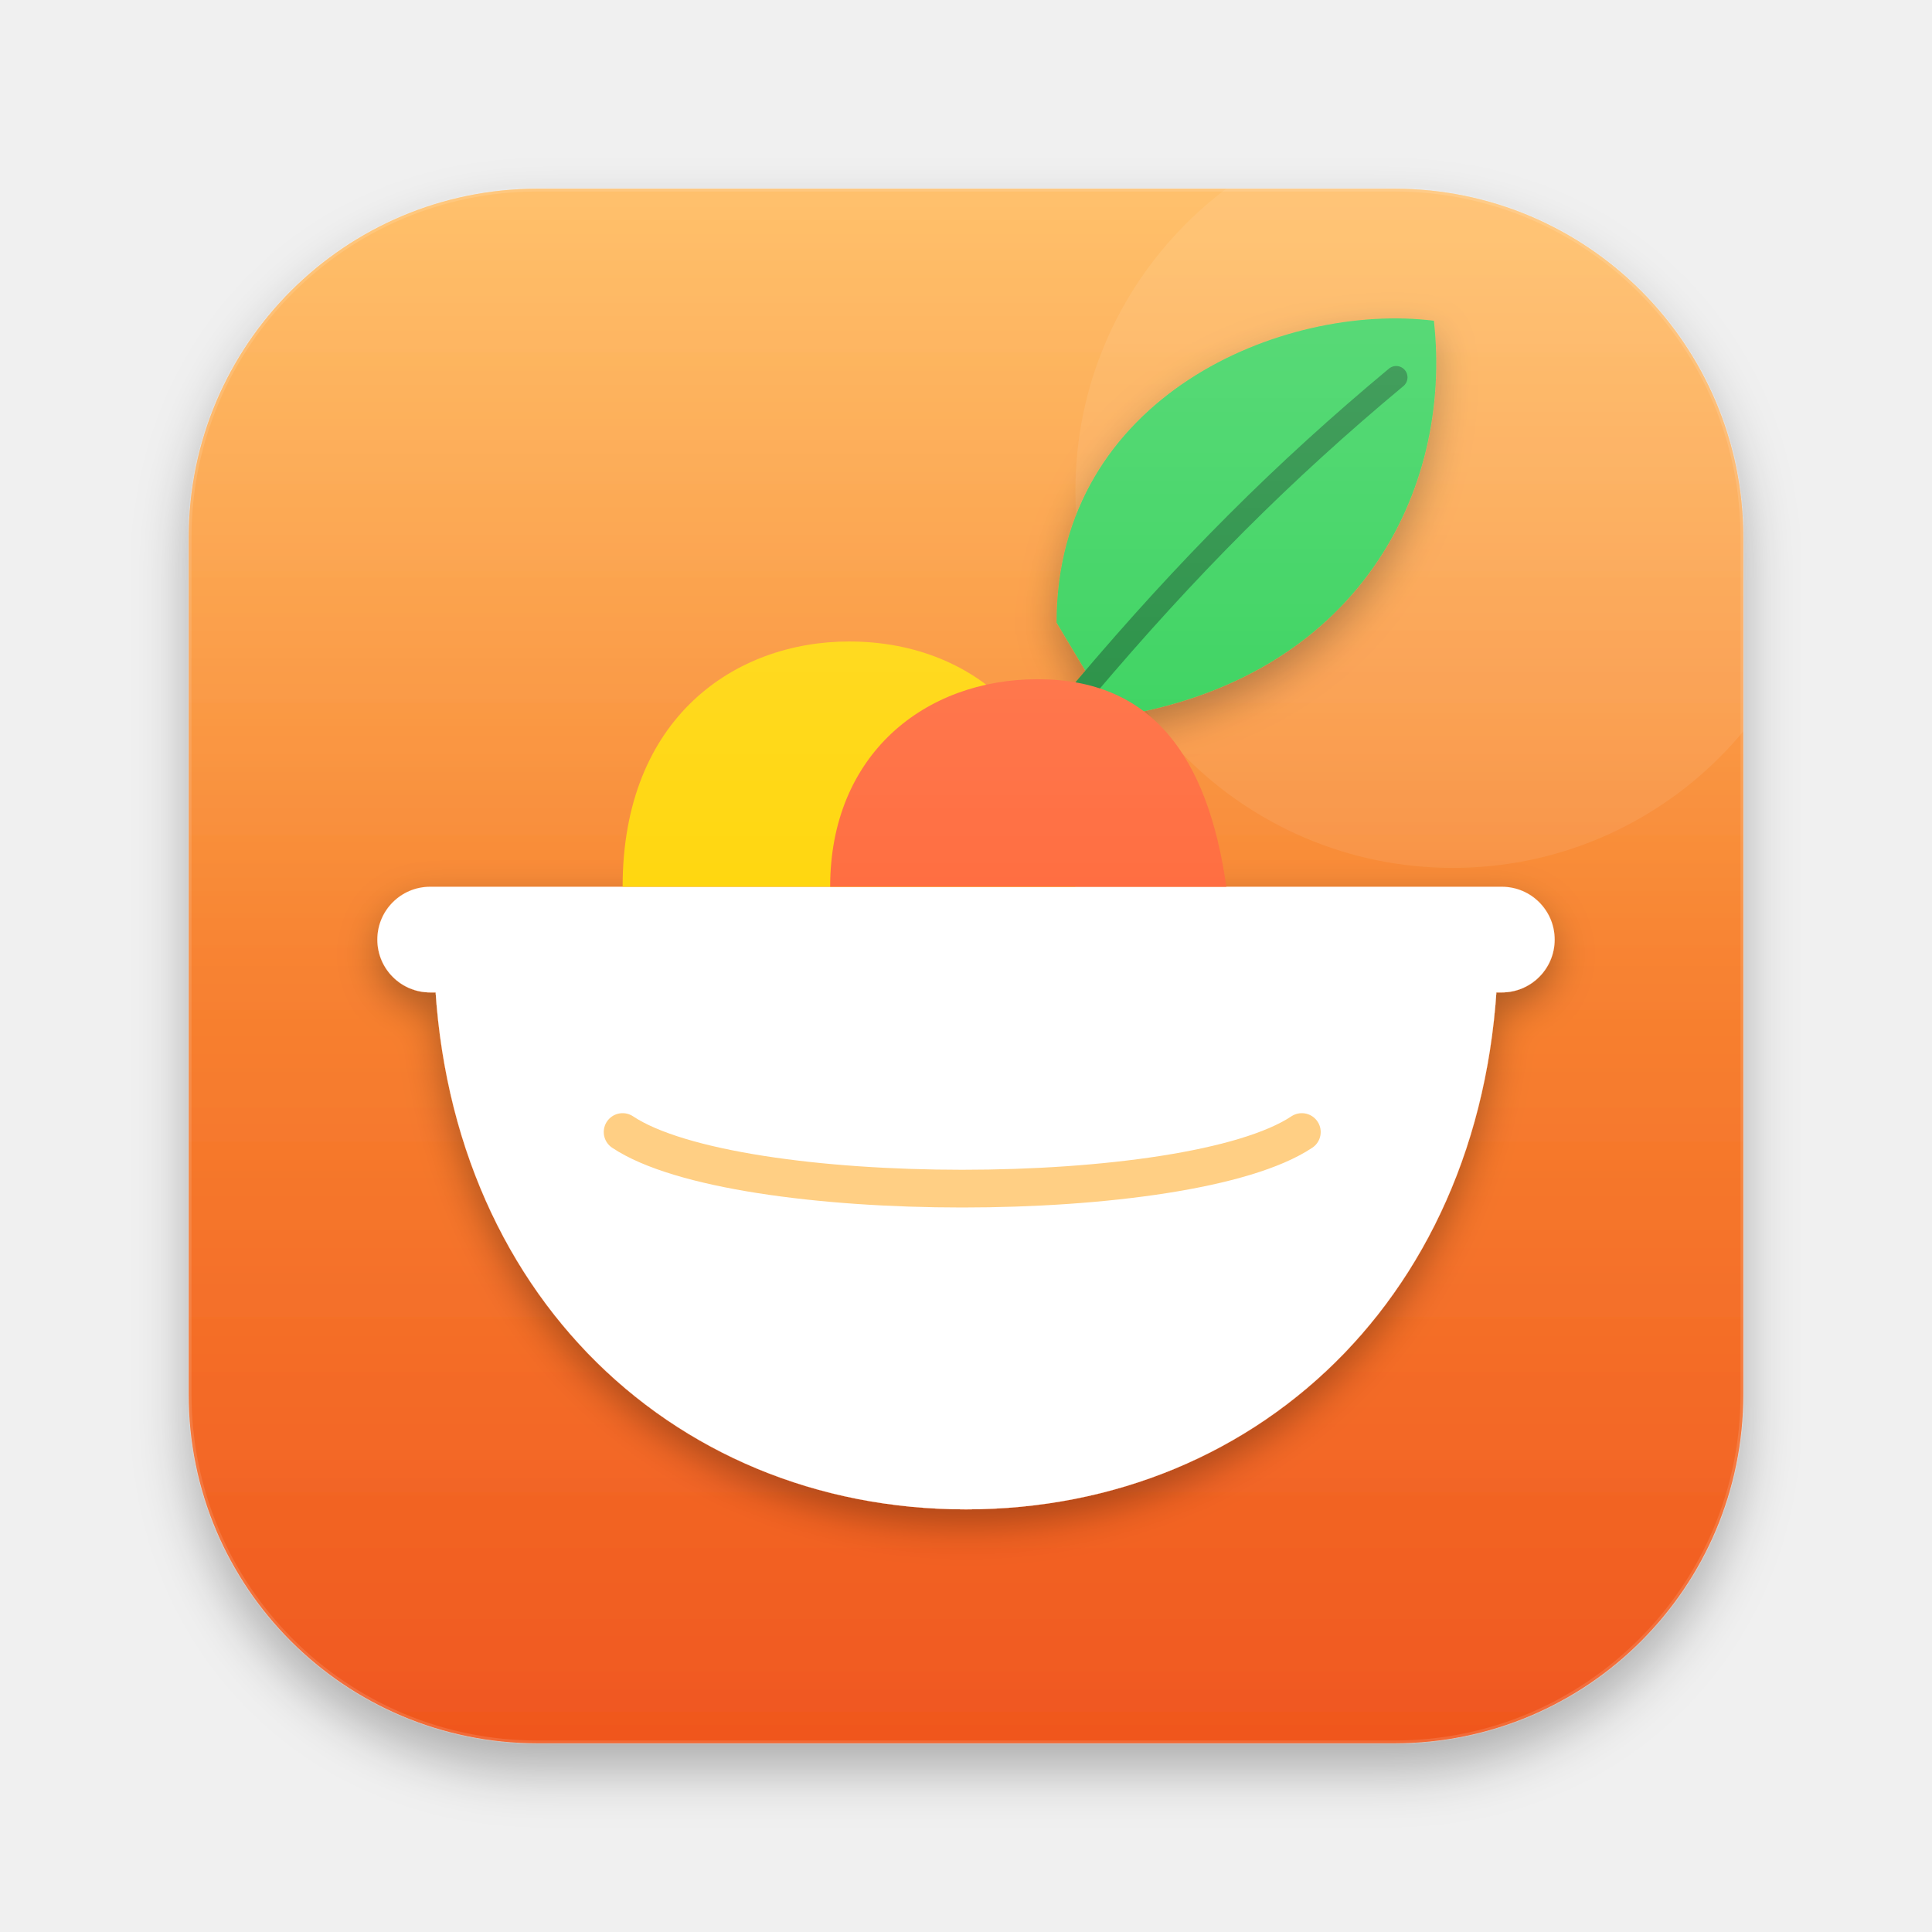
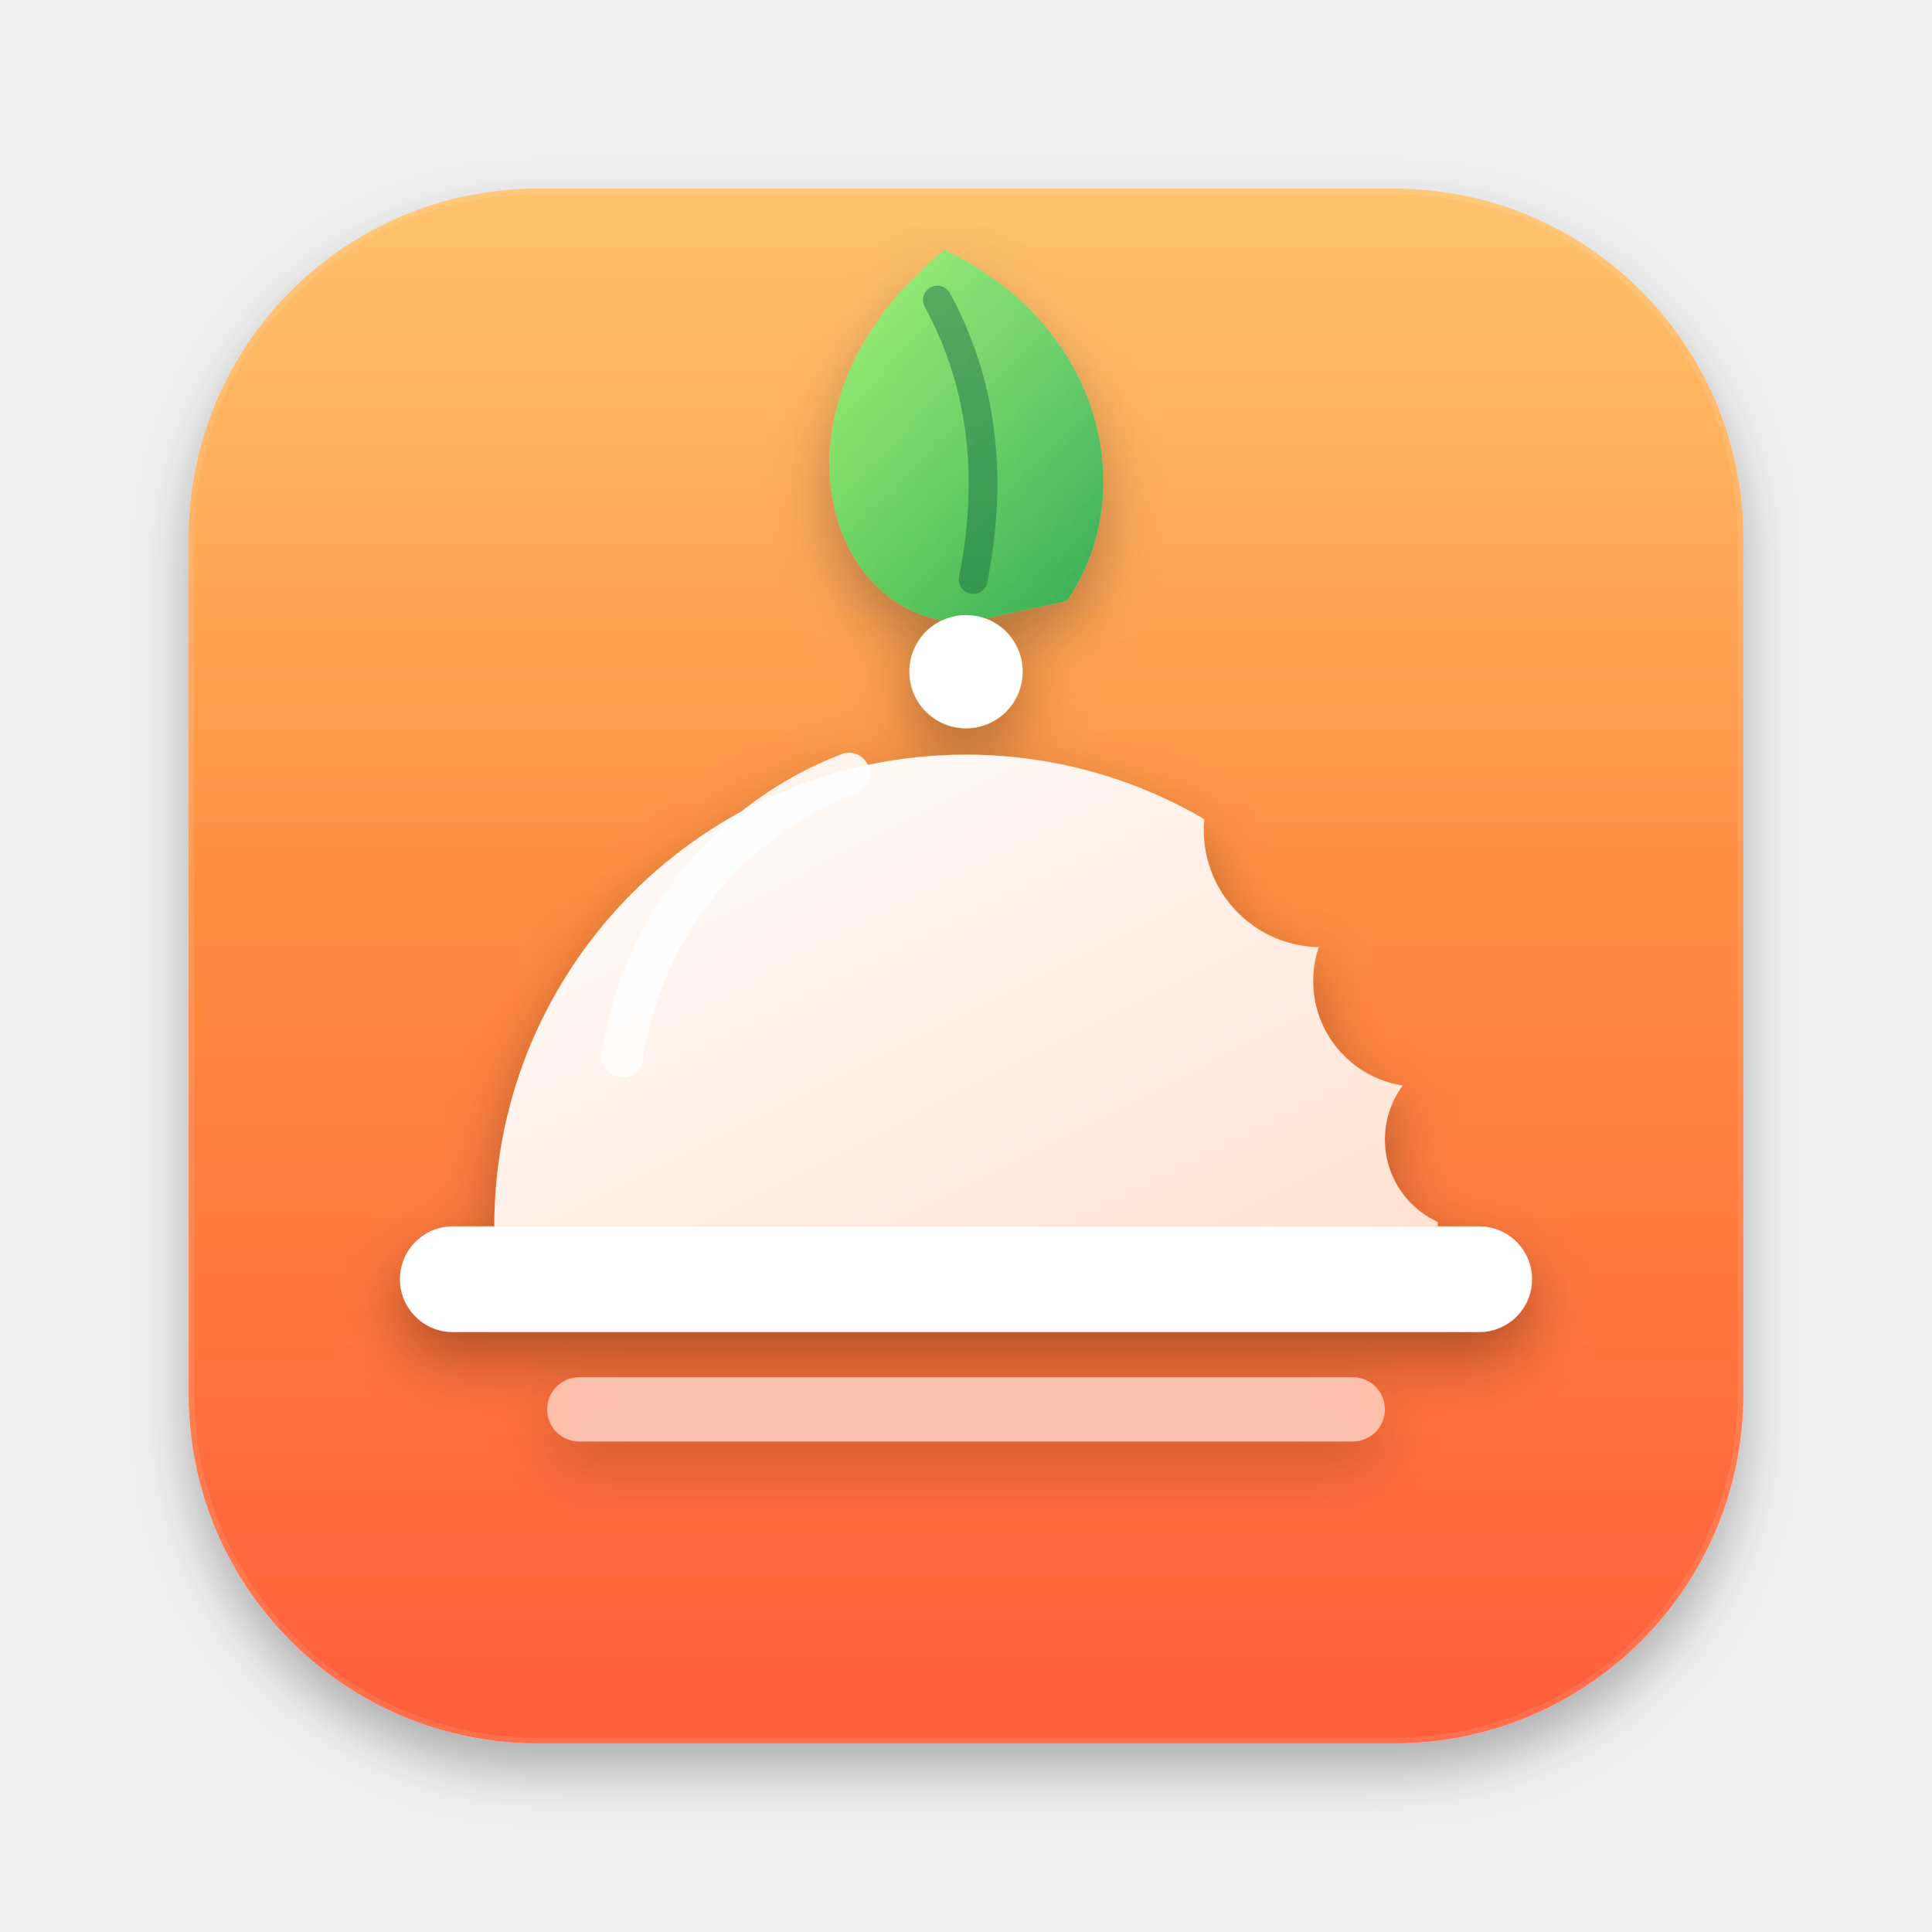
<svg xmlns="http://www.w3.org/2000/svg" viewBox="0 0 1024 1024">
  <defs>
    <linearGradient id="bg" x1="0" y1="0" x2="0" y2="1">
-       <stop offset="0" stop-color="#ffae42" />
-       <stop offset="1" stop-color="#f0571f" />
+       <stop offset="0" stop-color="#ffb347" />
+       <stop offset="1" stop-color="#ff5e3a" />
    </linearGradient>
    <linearGradient id="gloss" x1="0" y1="0" x2="0" y2="1">
-       <stop offset="0" stop-color="#fff" stop-opacity=".22" />
-       <stop offset=".5" stop-color="#fff" stop-opacity="0" />
+       <stop offset="0" stop-color="#fff" stop-opacity=".20" />
+       <stop offset=".45" stop-color="#fff" stop-opacity="0" />
    </linearGradient>
    <filter id="sh" x="-20%" y="-20%" width="140%" height="140%">
      <feDropShadow dx="0" dy="14" stdDeviation="14" flood-color="#000" flood-opacity=".28" />
    </filter>
    <filter id="ish" x="-30%" y="-30%" width="160%" height="160%">
-       <feDropShadow dx="0" dy="8" stdDeviation="10" flood-color="#000" flood-opacity=".3" />
+       <feDropShadow dx="0" dy="14" stdDeviation="16" flood-color="#000" flood-opacity=".32" />
    </filter>
    <clipPath id="sq">
      <rect x="100" y="100" width="824" height="824" rx="185" />
    </clipPath>
+     <linearGradient id="dome" x1="0" y1="0" x2="1" y2="1">
+       <stop offset="0" stop-color="#ffffff" />
+       <stop offset="1" stop-color="#ffe2d2" />
+     </linearGradient>
+     <linearGradient id="leaf" x1="0" y1="0" x2="1" y2="1">
+       <stop offset="0" stop-color="#8ef05a" />
+       <stop offset="1" stop-color="#22a447" />
+     </linearGradient>
+     <mask id="bite">
+       <rect width="1024" height="1024" fill="#fff" />
+       <circle cx="700" cy="440" r="62" fill="#000" />
+       <circle cx="752" cy="520" r="56" fill="#000" />
+       <circle cx="782" cy="604" r="48" fill="#000" />
+     </mask>
  </defs>
  <g filter="url(#sh)">
    <rect x="100" y="100" width="824" height="824" rx="185" fill="url(#bg)" />
  </g>
  <g clip-path="url(#sq)">
-     <circle cx="770" cy="260" r="200" fill="#fff" opacity=".08" />
    <g filter="url(#ish)">
-       <path d="M560 330 C 560 210 680 160 760 170 C 770 260 720 360 590 380 Z" fill="#30d158" />
-       <path d="M575 365 C 630 300 680 250 740 200" stroke="#1c8a3a" stroke-width="12" stroke-linecap="round" fill="none" />
-       <path d="M230 500 H 794 C 794 680 670 800 512 800 C 354 800 230 680 230 500 Z" fill="#fff" />
-       <rect x="200" y="470" width="624" height="56" rx="28" fill="#fff" />
+       <g transform="translate(512 330) scale(1.9) translate(-512 -330)">
+         <path d="M512 330c-40 0-58-62-6-104 46 22 54 70 34 98z" fill="url(#leaf)" />
+         <path d="M514 318c6-30 2-56-10-78" stroke="#157a34" stroke-width="8" fill="none" stroke-linecap="round" opacity=".7" />
+       </g>
+       <circle cx="512" cy="356" r="30" fill="#fff" />
+       <g mask="url(#bite)">
+         <path d="M262 650a250 250 0 0 1 500 0z" fill="url(#dome)" />
+       </g>
+       <path d="M330 560a190 190 0 0 1 120-150" stroke="#fff" stroke-width="22" stroke-linecap="round" fill="none" opacity=".9" />
+       <rect x="212" y="650" width="600" height="56" rx="28" fill="#fff" />
+       <rect x="290" y="730" width="444" height="34" rx="17" fill="#fff" opacity=".55" />
    </g>
-     <path d="M330 470 c 0 -90 60 -130 120 -130 c 70 0 120 50 120 130 Z" fill="#ffd60a" />
-     <path d="M440 470 c 0 -70 50 -110 110 -110 c 60 0 90 40 100 110 Z" fill="#ff6b3d" />
-     <path d="M330 600 c 60 40 300 40 360 0" stroke="#ff9f0a" stroke-width="20" stroke-linecap="round" fill="none" opacity=".5" />
-     <rect x="100" y="100" width="824" height="824" fill="url(#gloss)" />
  </g>
-   <rect x="100.5" y="100.5" width="823" height="823" rx="184.5" fill="none" stroke="#fff" stroke-opacity=".12" stroke-width="2" />
+   <rect x="100" y="100" width="824" height="824" rx="185" fill="url(#gloss)" />
+   <rect x="101.5" y="101.5" width="821" height="821" rx="183.5" fill="none" stroke="#fff" stroke-opacity=".10" stroke-width="3" />
</svg>
